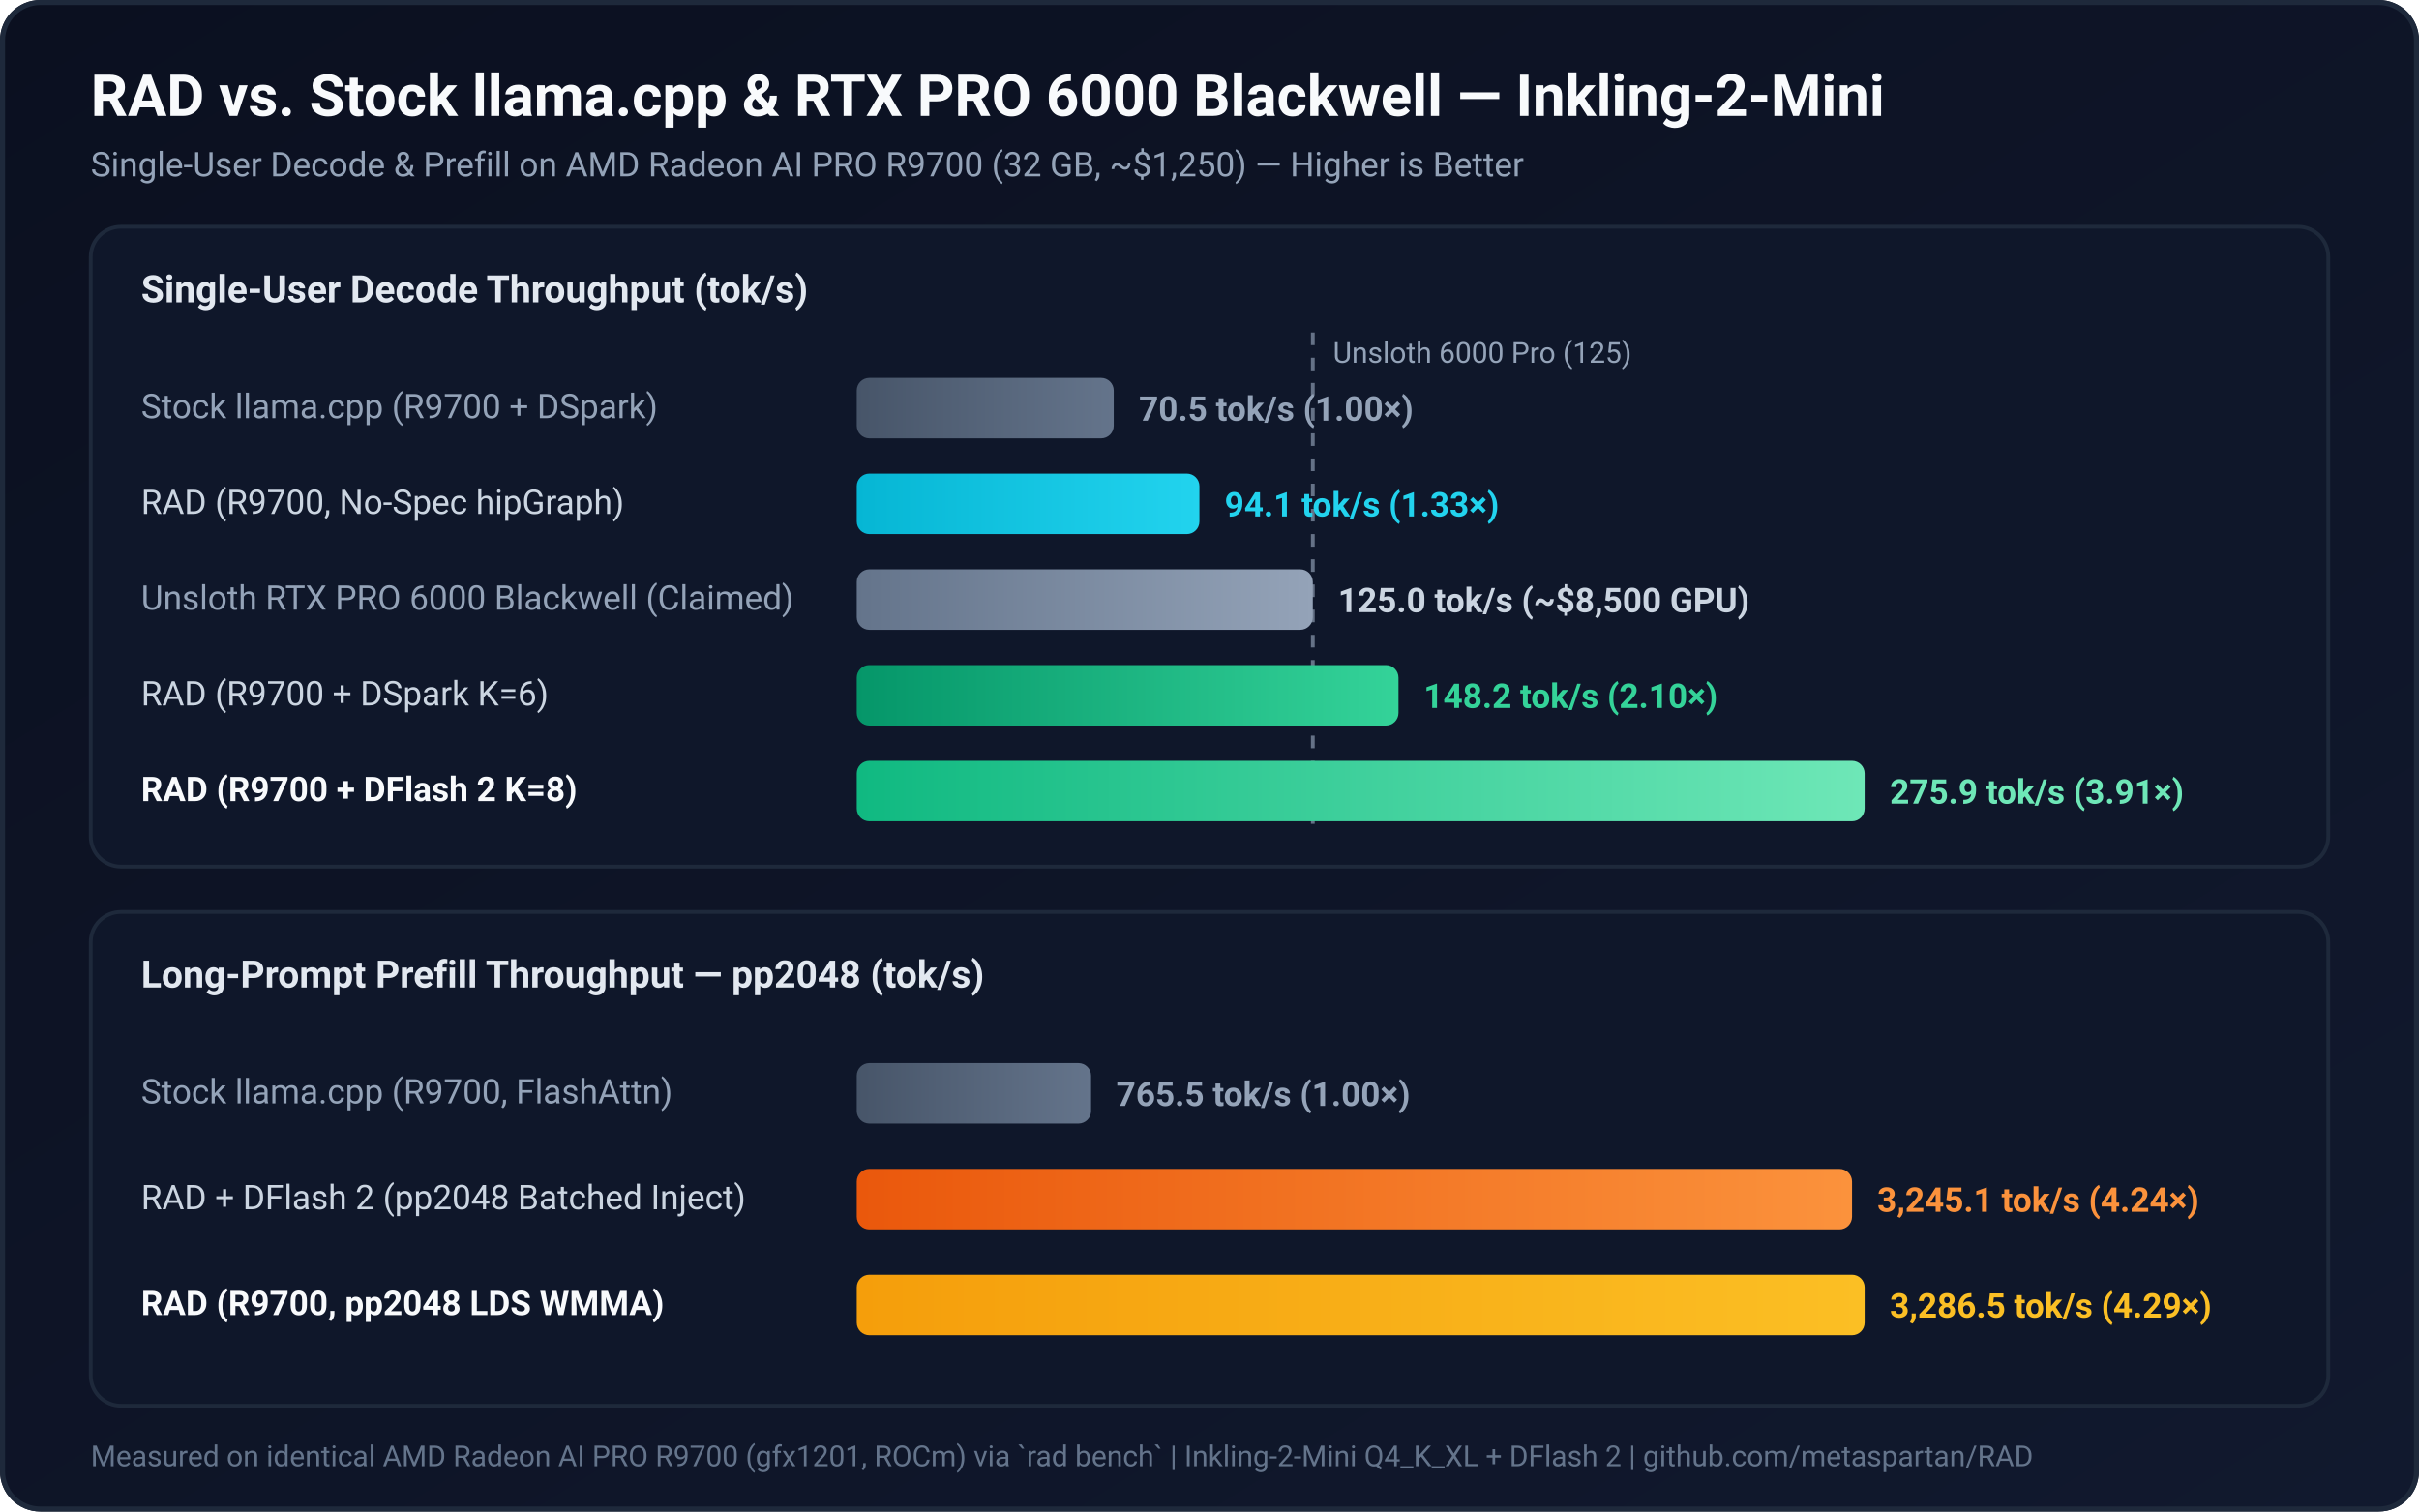
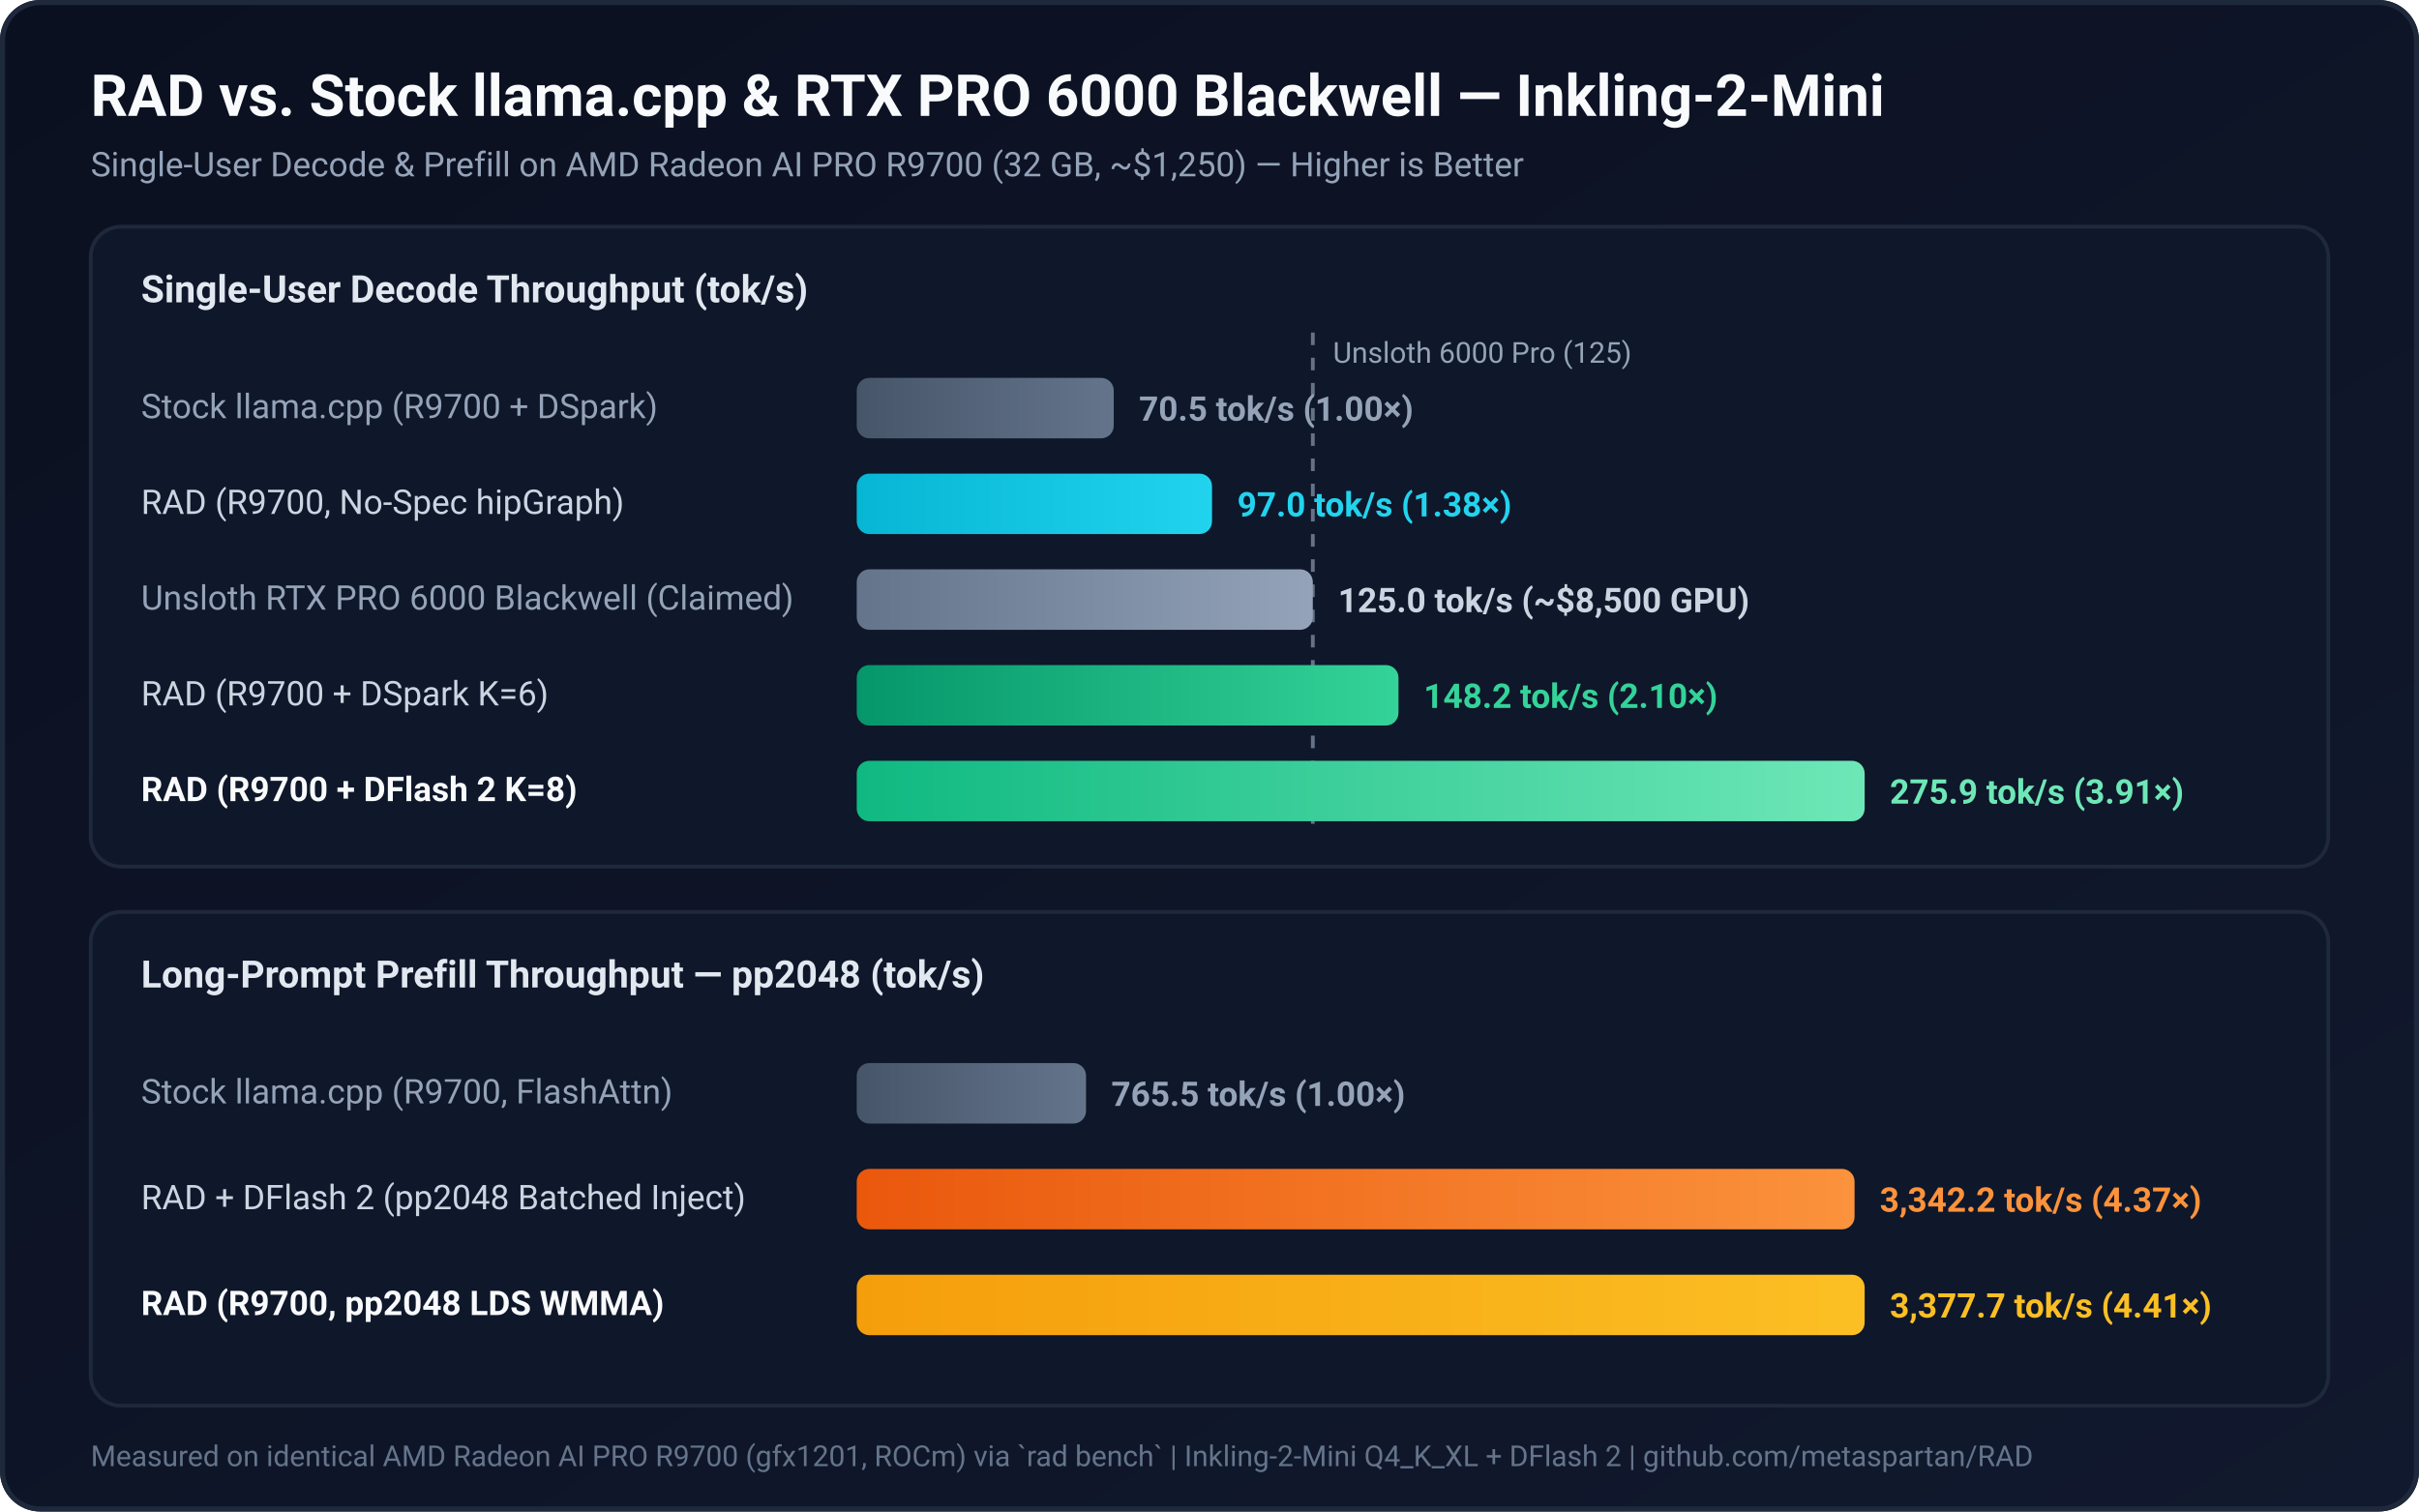
<svg xmlns="http://www.w3.org/2000/svg" viewBox="0 0 960 600" width="960" height="600">
  <defs>
    <linearGradient id="bg" x1="0" y1="0" x2="1" y2="1">
      <stop offset="0%" stop-color="#0b1020" />
      <stop offset="100%" stop-color="#11192e" />
    </linearGradient>
    <linearGradient id="emeraldGrad" x1="0" y1="0" x2="1" y2="0">
      <stop offset="0%" stop-color="#059669" />
      <stop offset="100%" stop-color="#34d399" />
    </linearGradient>
    <linearGradient id="greenGrad" x1="0" y1="0" x2="1" y2="0">
      <stop offset="0%" stop-color="#10b981" />
      <stop offset="100%" stop-color="#6ee7b7" />
    </linearGradient>
    <linearGradient id="cyanGrad" x1="0" y1="0" x2="1" y2="0">
      <stop offset="0%" stop-color="#06b6d4" />
      <stop offset="100%" stop-color="#22d3ee" />
    </linearGradient>
    <linearGradient id="amberGrad" x1="0" y1="0" x2="1" y2="0">
      <stop offset="0%" stop-color="#f59e0b" />
      <stop offset="100%" stop-color="#fbbf24" />
    </linearGradient>
    <linearGradient id="orangeGrad" x1="0" y1="0" x2="1" y2="0">
      <stop offset="0%" stop-color="#ea580c" />
      <stop offset="100%" stop-color="#fb923c" />
    </linearGradient>
    <linearGradient id="slateGrad" x1="0" y1="0" x2="1" y2="0">
      <stop offset="0%" stop-color="#475569" />
      <stop offset="100%" stop-color="#64748b" />
    </linearGradient>
    <linearGradient id="mutedGrad" x1="0" y1="0" x2="1" y2="0">
      <stop offset="0%" stop-color="#64748b" />
      <stop offset="100%" stop-color="#94a3b8" />
    </linearGradient>
  </defs>
  <rect width="960" height="600" rx="16" fill="url(#bg)" />
  <rect x="1" y="1" width="958" height="598" rx="15" fill="none" stroke="#1e293b" stroke-width="2" />
  <text x="36" y="46" font-family="system-ui, -apple-system, Segoe UI, Roboto, sans-serif" font-size="23" font-weight="700" fill="#f8fafc">RAD vs. Stock llama.cpp &amp; RTX PRO 6000 Blackwell — Inkling-2-Mini</text>
  <text x="36" y="70" font-family="system-ui, -apple-system, Segoe UI, Roboto, sans-serif" font-size="13.5" fill="#94a3b8">Single-User Decode &amp; Prefill on AMD Radeon AI PRO R9700 (32 GB, ~$1,250) — Higher is Better</text>
  <rect x="36" y="90" width="888" height="254" rx="12" fill="#0f172a" stroke="#1e293b" stroke-width="1.5" />
  <text x="56" y="120" font-family="system-ui, -apple-system, Segoe UI, Roboto, sans-serif" font-size="15" font-weight="700" fill="#e2e8f0">Single-User Decode Throughput (tok/s)</text>
  <line x1="521" y1="132" x2="521" y2="328" stroke="#94a3b8" stroke-width="1.5" stroke-dasharray="5,5" opacity="0.65" />
  <text x="529" y="144" font-family="system-ui, -apple-system, Segoe UI, Roboto, sans-serif" font-size="11.5" fill="#94a3b8">Unsloth 6000 Pro (125)</text>
  <text x="56" y="166" font-family="system-ui, -apple-system, Segoe UI, Roboto, sans-serif" font-size="13.5" fill="#94a3b8">Stock llama.cpp (R9700 + DSpark)</text>
  <rect x="340" y="150" width="102" height="24" rx="5" fill="url(#slateGrad)" />
  <text x="452" y="167" font-family="system-ui, -apple-system, Segoe UI, Roboto, sans-serif" font-size="13.5" font-weight="700" fill="#94a3b8">70.5 tok/s (1.00×)</text>
  <text x="56" y="204" font-family="system-ui, -apple-system, Segoe UI, Roboto, sans-serif" font-size="13.5" fill="#cbd5e1">RAD (R9700, No-Spec hipGraph)</text>
-   <rect x="340" y="188" width="136" height="24" rx="5" fill="url(#cyanGrad)" />
-   <text x="486" y="205" font-family="system-ui, -apple-system, Segoe UI, Roboto, sans-serif" font-size="13.5" font-weight="700" fill="#22d3ee">94.1 tok/s (1.33×)</text>
+   <rect x="340" y="188" width="141" height="24" rx="5" fill="url(#cyanGrad)" />
+   <text x="491" y="205" font-family="system-ui, -apple-system, Segoe UI, Roboto, sans-serif" font-size="13.5" font-weight="700" fill="#22d3ee">97.0 tok/s (1.38×)</text>
  <text x="56" y="242" font-family="system-ui, -apple-system, Segoe UI, Roboto, sans-serif" font-size="13.5" fill="#94a3b8">Unsloth RTX PRO 6000 Blackwell (Claimed)</text>
  <rect x="340" y="226" width="181" height="24" rx="5" fill="url(#mutedGrad)" />
  <text x="531" y="243" font-family="system-ui, -apple-system, Segoe UI, Roboto, sans-serif" font-size="13.5" font-weight="700" fill="#cbd5e1">125.0 tok/s (~$8,500 GPU)</text>
  <text x="56" y="280" font-family="system-ui, -apple-system, Segoe UI, Roboto, sans-serif" font-size="13.5" fill="#cbd5e1">RAD (R9700 + DSpark K=6)</text>
  <rect x="340" y="264" width="215" height="24" rx="5" fill="url(#emeraldGrad)" />
  <text x="565" y="281" font-family="system-ui, -apple-system, Segoe UI, Roboto, sans-serif" font-size="13.5" font-weight="700" fill="#34d399">148.2 tok/s (2.10×)</text>
  <text x="56" y="318" font-family="system-ui, -apple-system, Segoe UI, Roboto, sans-serif" font-size="13.5" font-weight="700" fill="#f8fafc">RAD (R9700 + DFlash 2 K=8)</text>
  <rect x="340" y="302" width="400" height="24" rx="5" fill="url(#greenGrad)" />
  <text x="750" y="319" font-family="system-ui, -apple-system, Segoe UI, Roboto, sans-serif" font-size="13.5" font-weight="700" fill="#6ee7b7">275.9 tok/s (3.91×)</text>
  <rect x="36" y="362" width="888" height="196" rx="12" fill="#0f172a" stroke="#1e293b" stroke-width="1.5" />
  <text x="56" y="392" font-family="system-ui, -apple-system, Segoe UI, Roboto, sans-serif" font-size="15" font-weight="700" fill="#e2e8f0">Long-Prompt Prefill Throughput — pp2048 (tok/s)</text>
  <text x="56" y="438" font-family="system-ui, -apple-system, Segoe UI, Roboto, sans-serif" font-size="13.5" fill="#94a3b8">Stock llama.cpp (R9700, FlashAttn)</text>
-   <rect x="340" y="422" width="93" height="24" rx="5" fill="url(#slateGrad)" />
-   <text x="443" y="439" font-family="system-ui, -apple-system, Segoe UI, Roboto, sans-serif" font-size="13.5" font-weight="700" fill="#94a3b8">765.5 tok/s (1.00×)</text>
+   <rect x="340" y="422" width="91" height="24" rx="5" fill="url(#slateGrad)" />
+   <text x="441" y="439" font-family="system-ui, -apple-system, Segoe UI, Roboto, sans-serif" font-size="13.5" font-weight="700" fill="#94a3b8">765.5 tok/s (1.00×)</text>
  <text x="56" y="480" font-family="system-ui, -apple-system, Segoe UI, Roboto, sans-serif" font-size="13.5" fill="#cbd5e1">RAD + DFlash 2 (pp2048 Batched Inject)</text>
-   <rect x="340" y="464" width="395" height="24" rx="5" fill="url(#orangeGrad)" />
-   <text x="745" y="481" font-family="system-ui, -apple-system, Segoe UI, Roboto, sans-serif" font-size="13.5" font-weight="700" fill="#fb923c">3,245.1 tok/s (4.24×)</text>
+   <rect x="340" y="464" width="396" height="24" rx="5" fill="url(#orangeGrad)" />
+   <text x="746" y="481" font-family="system-ui, -apple-system, Segoe UI, Roboto, sans-serif" font-size="13.5" font-weight="700" fill="#fb923c">3,342.2 tok/s (4.37×)</text>
  <text x="56" y="522" font-family="system-ui, -apple-system, Segoe UI, Roboto, sans-serif" font-size="13.5" font-weight="700" fill="#f8fafc">RAD (R9700, pp2048 LDS WMMA)</text>
  <rect x="340" y="506" width="400" height="24" rx="5" fill="url(#amberGrad)" />
-   <text x="750" y="523" font-family="system-ui, -apple-system, Segoe UI, Roboto, sans-serif" font-size="13.5" font-weight="700" fill="#fbbf24">3,286.5 tok/s (4.29×)</text>
+   <text x="750" y="523" font-family="system-ui, -apple-system, Segoe UI, Roboto, sans-serif" font-size="13.5" font-weight="700" fill="#fbbf24">3,377.7 tok/s (4.41×)</text>
  <text x="36" y="582" font-family="system-ui, -apple-system, Segoe UI, Roboto, sans-serif" font-size="11.5" fill="#64748b">Measured on identical AMD Radeon AI PRO R9700 (gfx1201, ROCm) via `rad bench` | Inkling-2-Mini Q4_K_XL + DFlash 2 | github.com/metaspartan/RAD</text>
</svg>
